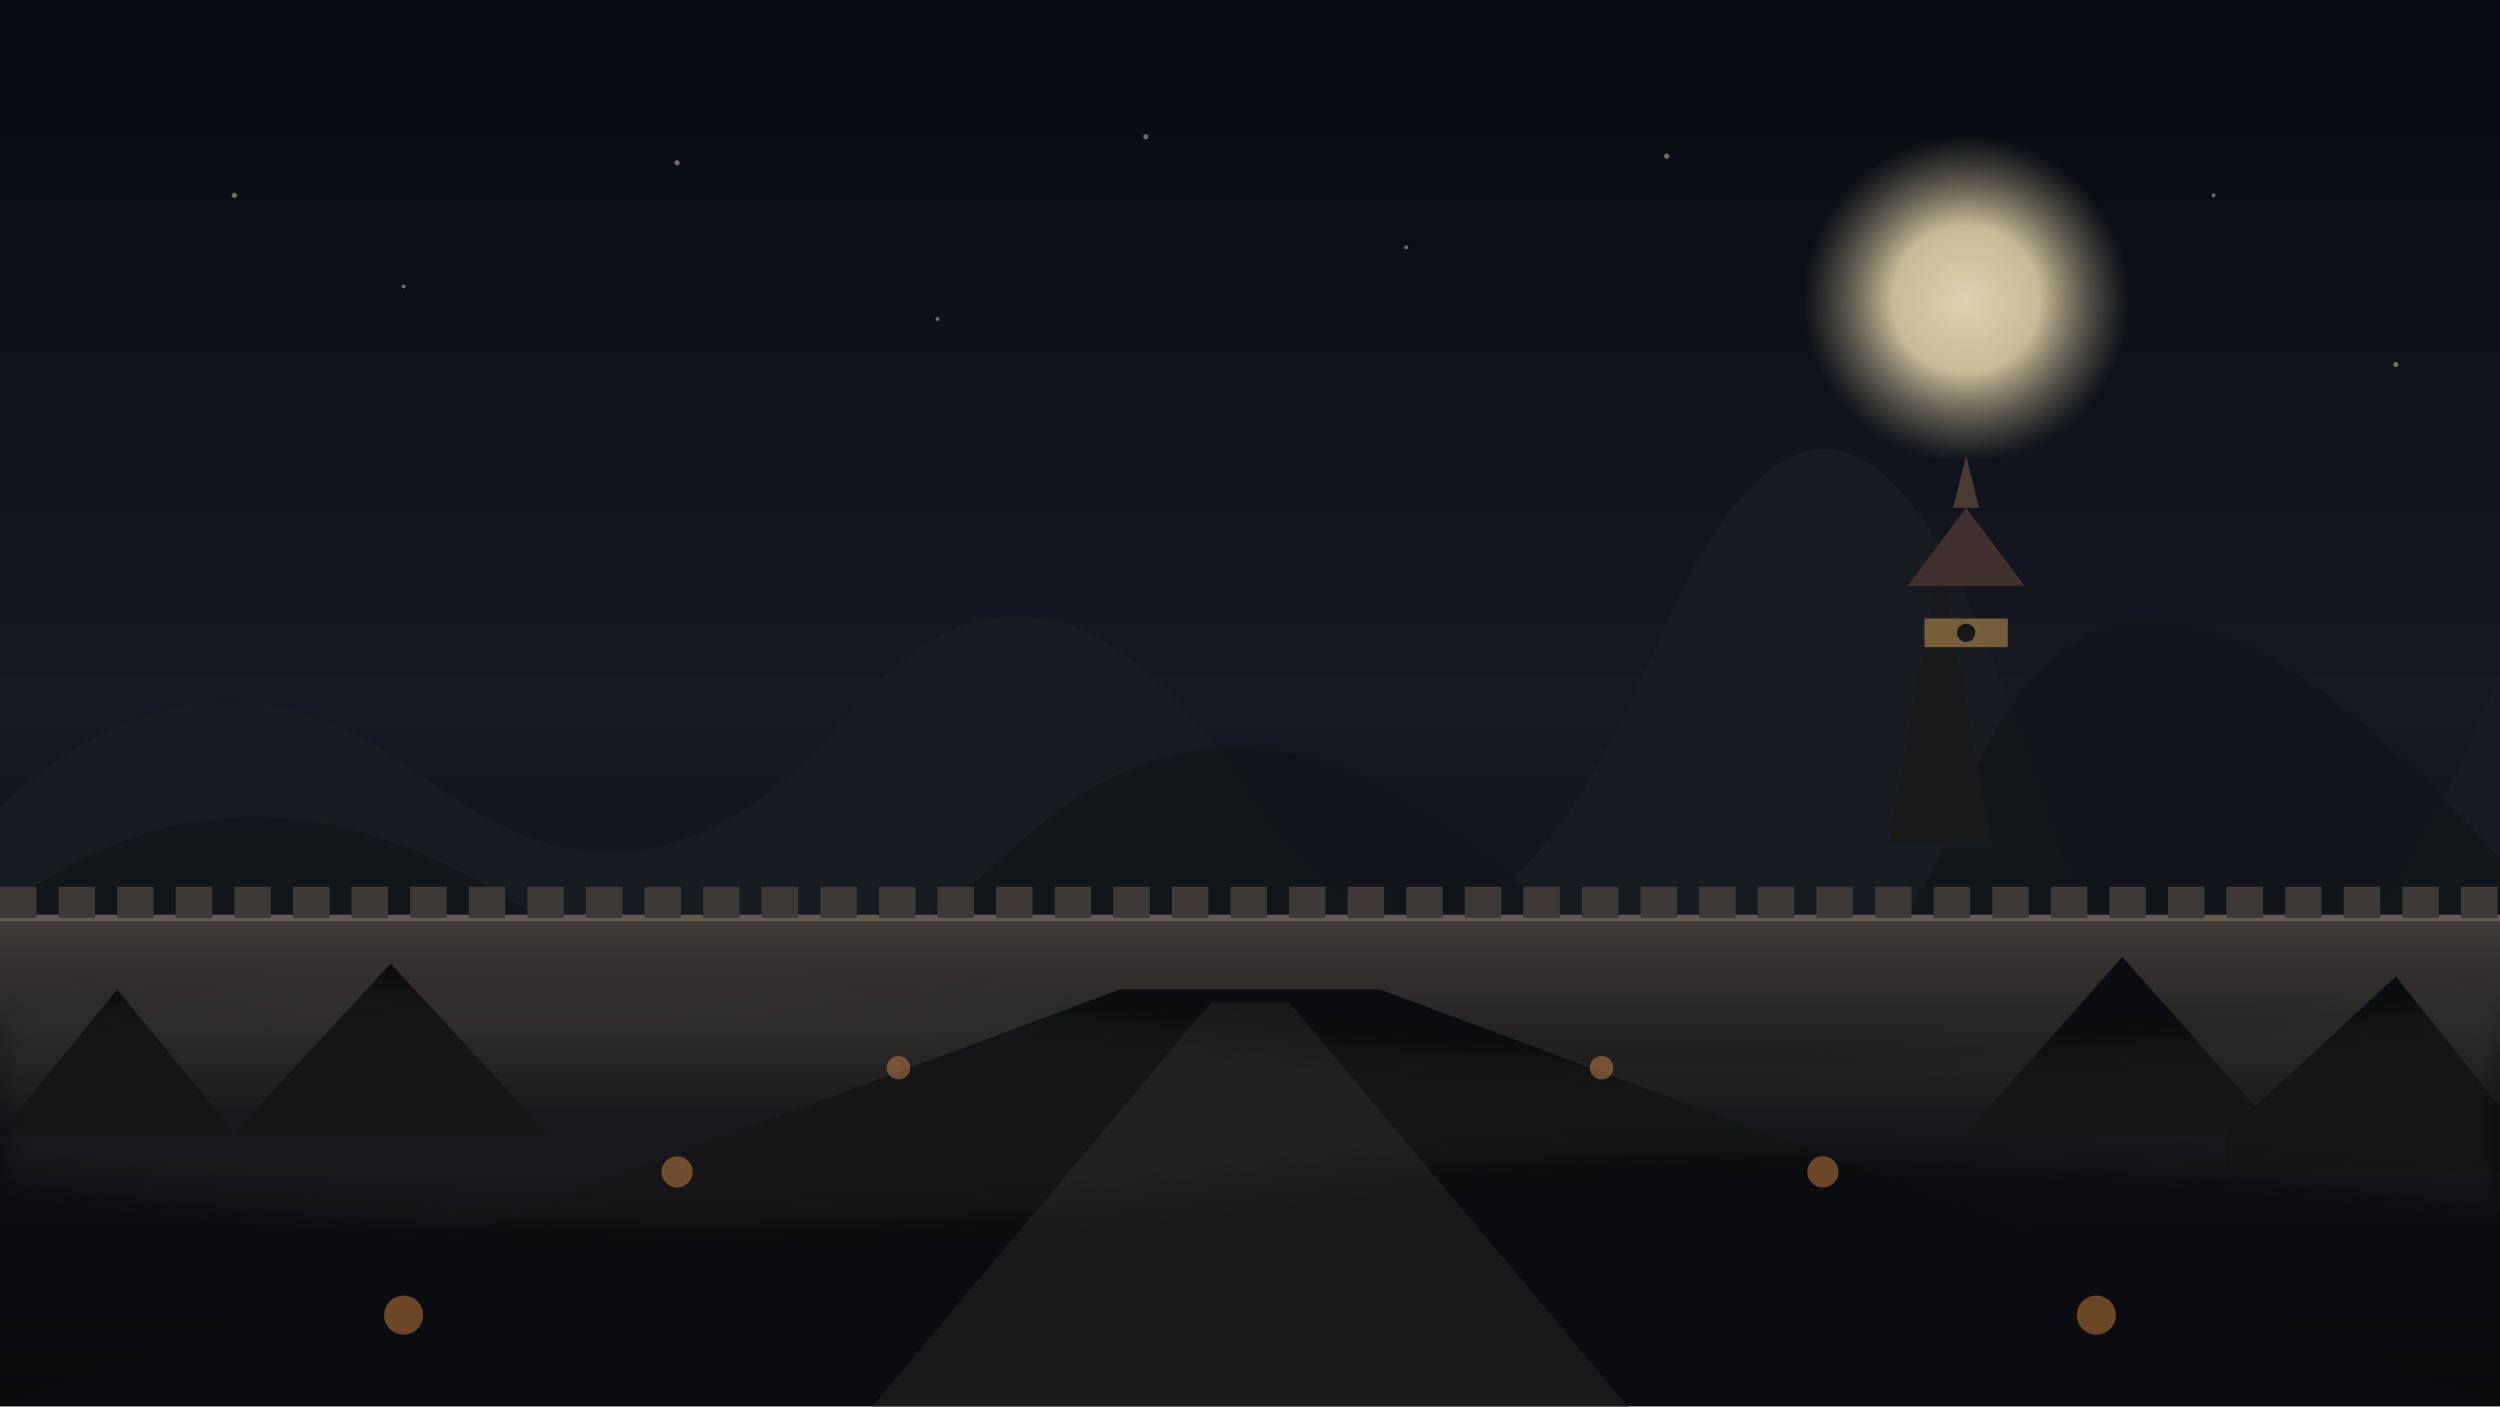
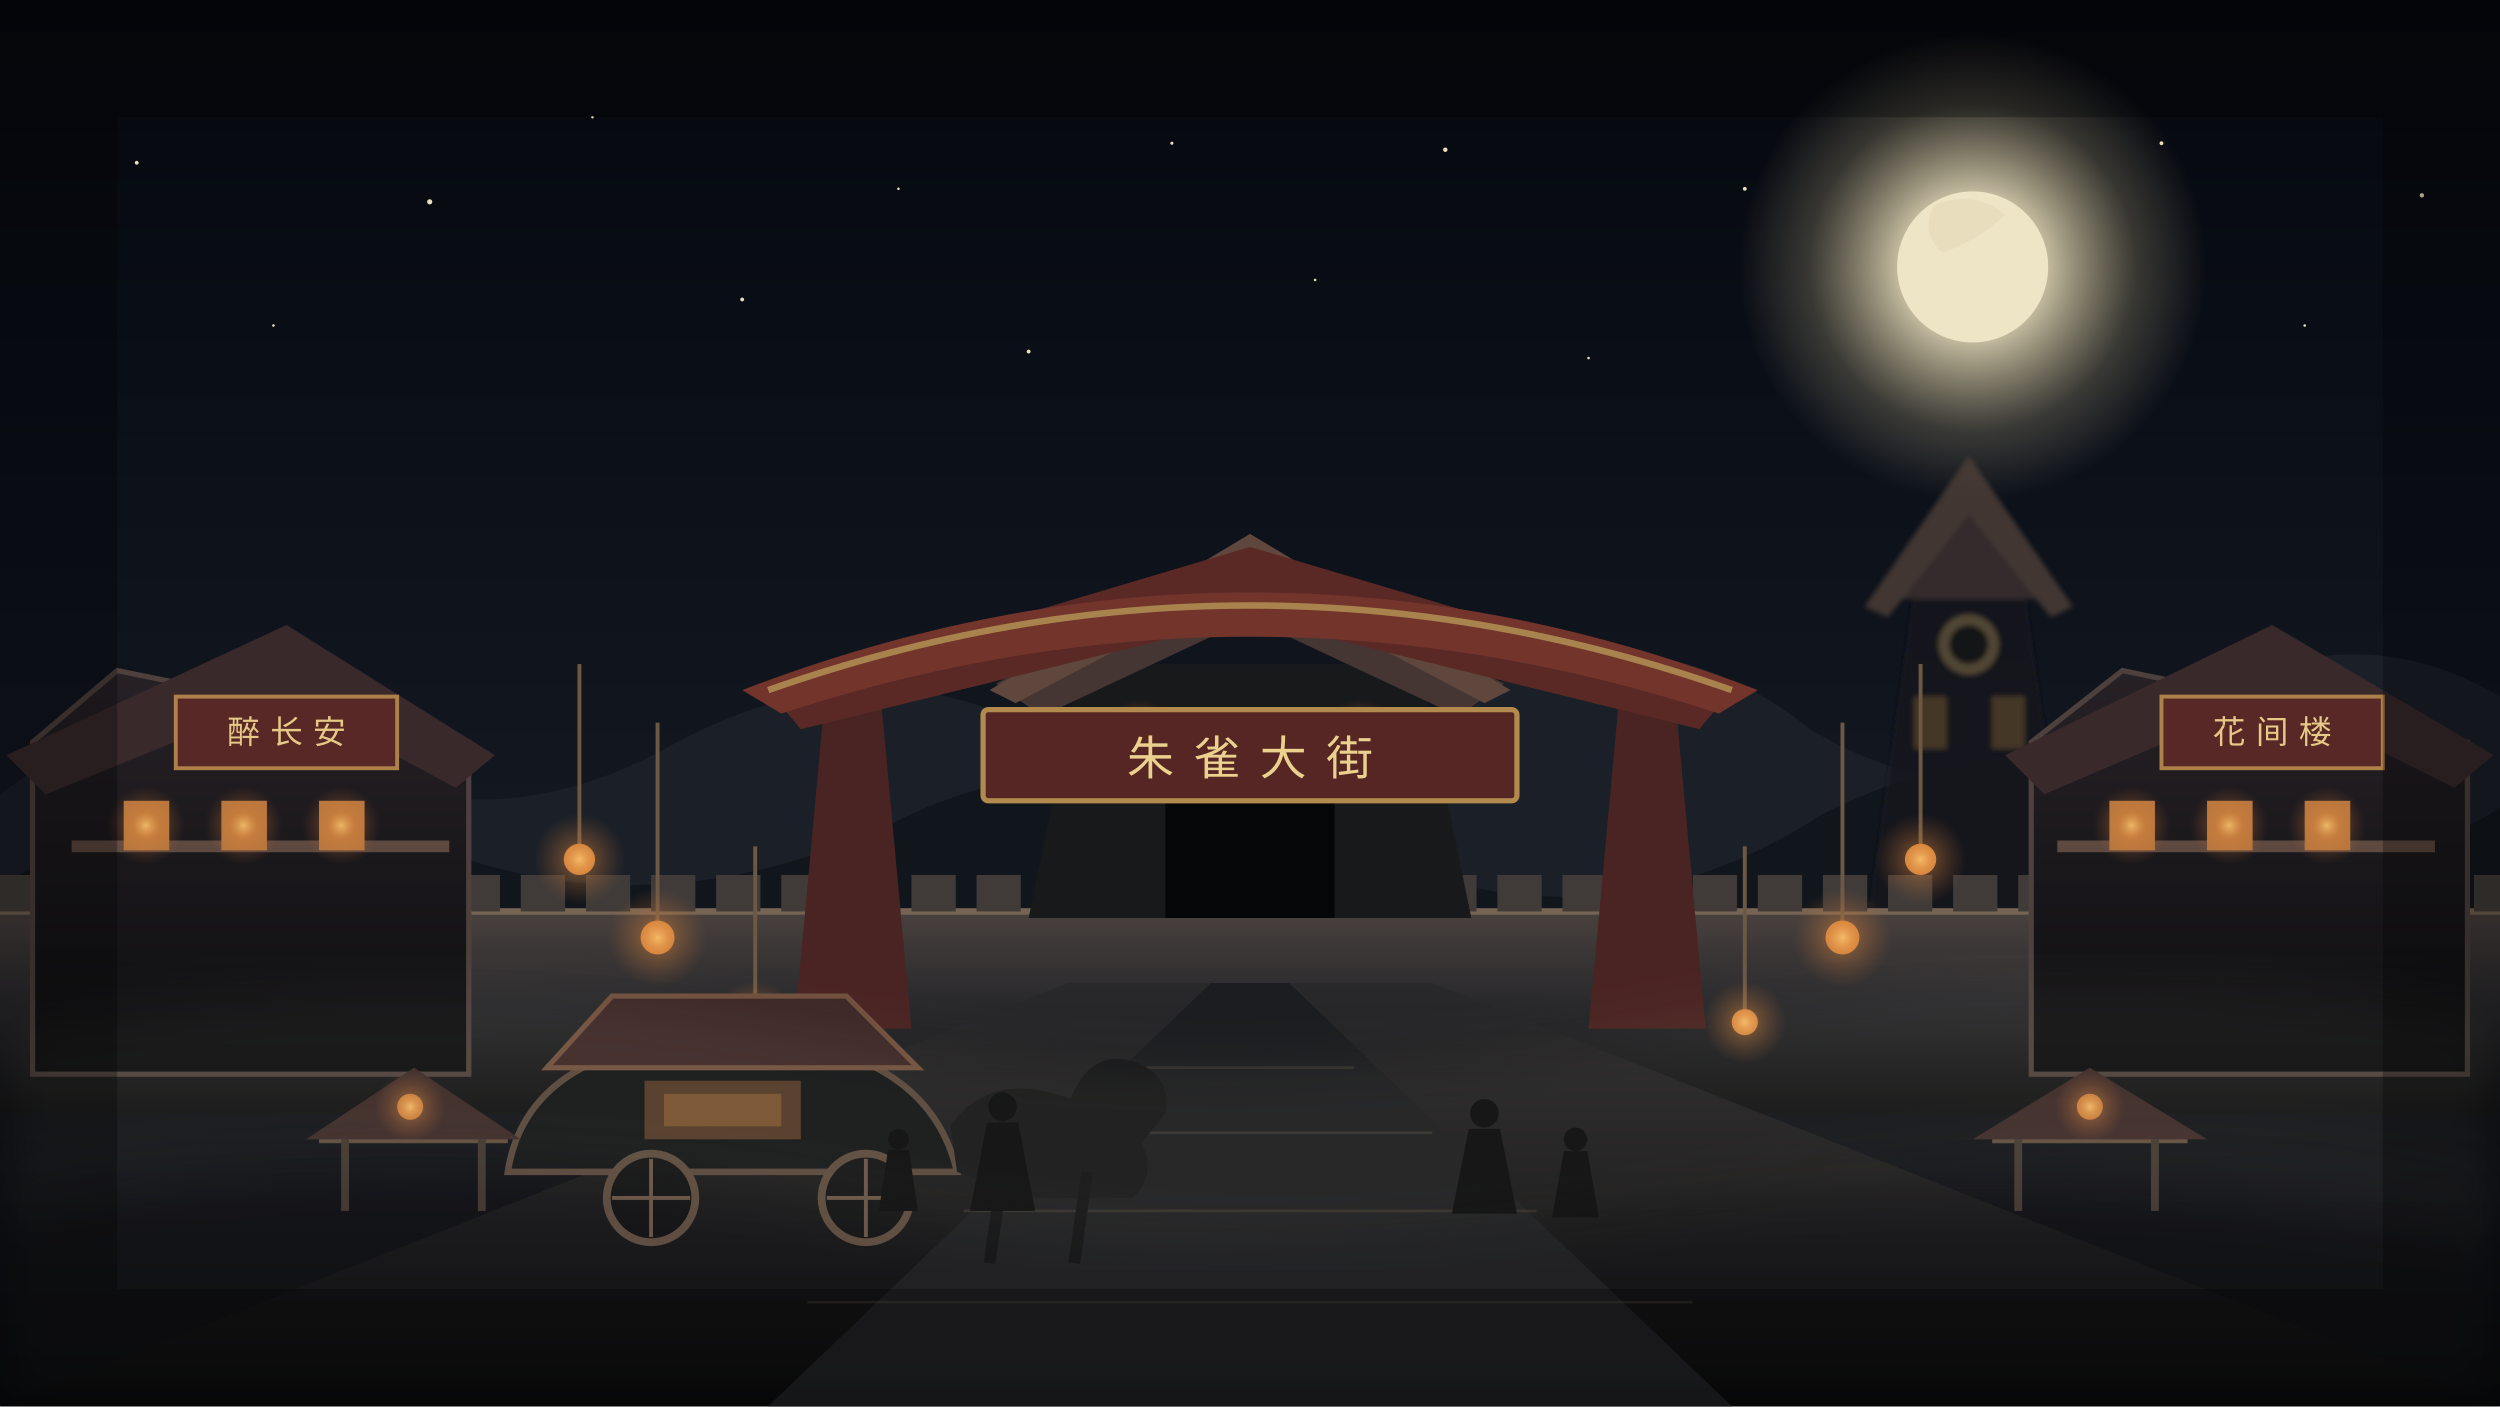
<svg xmlns="http://www.w3.org/2000/svg" viewBox="0 0 1920 1080" preserveAspectRatio="xMidYMid slice">
  <defs>
    <linearGradient id="sky" x1="0" y1="0" x2="0" y2="1">
-       <stop stop-color="#080b12" />
-       <stop offset=".5" stop-color="#141822" />
-       <stop offset="1" stop-color="#090a0c" />
-     </linearGradient>
-     <radialGradient id="moon">
-       <stop stop-color="#fff4cc" />
-       <stop offset=".45" stop-color="#e7d9ad" />
-       <stop offset="1" stop-color="#a89978" stop-opacity="0" />
+       <stop offset="0" stop-color="#05070d" />
+       <stop offset=".32" stop-color="#0b1019" />
+       <stop offset=".65" stop-color="#151922" />
+       <stop offset="1" stop-color="#08090b" />
+     </linearGradient>
+     <radialGradient id="moonGlow">
+       <stop offset="0" stop-color="#fff6d7" />
+       <stop offset=".28" stop-color="#eadfbd" stop-opacity=".9" />
+       <stop offset=".7" stop-color="#c7b98f" stop-opacity=".25" />
+       <stop offset="1" stop-color="#c7b98f" stop-opacity="0" />
+     </radialGradient>
+     <radialGradient id="lanternGlow">
+       <stop offset="0" stop-color="#ffcc75" stop-opacity=".75" />
+       <stop offset=".35" stop-color="#d9853c" stop-opacity=".35" />
+       <stop offset="1" stop-color="#b86430" stop-opacity="0" />
    </radialGradient>
    <linearGradient id="wall" x1="0" y1="0" x2="0" y2="1">
-       <stop stop-color="#403a38" />
-       <stop offset="1" stop-color="#121315" />
-     </linearGradient>
-     <filter id="blur">
-       <feGaussianBlur stdDeviation="12" />
+       <stop offset="0" stop-color="#49413e" />
+       <stop offset=".45" stop-color="#29292c" />
+       <stop offset="1" stop-color="#101113" />
+     </linearGradient>
+     <linearGradient id="street" x1="0" y1="0" x2="0" y2="1">
+       <stop offset="0" stop-color="#29282a" />
+       <stop offset=".55" stop-color="#171719" />
+       <stop offset="1" stop-color="#060708" />
+     </linearGradient>
+     <linearGradient id="building" x1="0" y1="0" x2="0" y2="1">
+       <stop offset="0" stop-color="#272126" />
+       <stop offset="1" stop-color="#0c0d0f" />
+     </linearGradient>
+     <filter id="mist">
+       <feGaussianBlur stdDeviation="20" />
+     </filter>
+     <filter id="softGlow">
+       <feGaussianBlur stdDeviation="8" />
+     </filter>
+     <filter id="farBlur">
+       <feGaussianBlur stdDeviation="2" />
    </filter>
  </defs>
  <rect width="1920" height="1080" fill="url(#sky)" />
-   <circle cx="1510" cy="230" r="125" fill="url(#moon)" opacity=".85" />
-   <g fill="#d9cda9" opacity=".5">
-     <circle cx="180" cy="150" r="2" />
-     <circle cx="310" cy="220" r="1.5" />
-     <circle cx="520" cy="125" r="2" />
-     <circle cx="720" cy="245" r="1.5" />
-     <circle cx="880" cy="105" r="2" />
-     <circle cx="1080" cy="190" r="1.5" />
-     <circle cx="1280" cy="120" r="2" />
-     <circle cx="1700" cy="150" r="1.5" />
-     <circle cx="1840" cy="280" r="2" />
-   </g>
-   <path d="M0 620 Q160 470 330 600 T650 550 T960 610 T1270 500 T1560 590 T1920 520 V760 H0Z" fill="#171b22" />
-   <path d="M0 700 Q180 560 390 690 T780 650 T1180 690 T1510 610 T1920 660 V820 H0Z" fill="#11151b" opacity=".9" />
-   <path d="M0 705 H1920 V850 H0Z" fill="url(#wall)" />
-   <path d="M0 705 H1920" stroke="#66594d" stroke-width="5" />
-   <g fill="#3d3937">
-     <path d="M0 705 v-24 h28 v24 M45 705 v-24 h28 v24 M90 705 v-24 h28 v24 M135 705 v-24 h28 v24 M180 705 v-24 h28 v24 M225 705 v-24 h28 v24 M270 705 v-24 h28 v24 M315 705 v-24 h28 v24 M360 705 v-24 h28 v24 M405 705 v-24 h28 v24 M450 705 v-24 h28 v24 M495 705 v-24 h28 v24 M540 705 v-24 h28 v24 M585 705 v-24 h28 v24 M630 705 v-24 h28 v24 M675 705 v-24 h28 v24 M720 705 v-24 h28 v24 M765 705 v-24 h28 v24 M810 705 v-24 h28 v24 M855 705 v-24 h28 v24 M900 705 v-24 h28 v24 M945 705 v-24 h28 v24 M990 705 v-24 h28 v24 M1035 705 v-24 h28 v24 M1080 705 v-24 h28 v24 M1125 705 v-24 h28 v24 M1170 705 v-24 h28 v24 M1215 705 v-24 h28 v24 M1260 705 v-24 h28 v24 M1305 705 v-24 h28 v24 M1350 705 v-24 h28 v24 M1395 705 v-24 h28 v24 M1440 705 v-24 h28 v24 M1485 705 v-24 h28 v24 M1530 705 v-24 h28 v24 M1575 705 v-24 h28 v24 M1620 705 v-24 h28 v24 M1665 705 v-24 h28 v24 M1710 705 v-24 h28 v24 M1755 705 v-24 h28 v24 M1800 705 v-24 h28 v24 M1845 705 v-24 h28 v24 M1890 705 v-24 h28 v24" />
-   </g>
-   <g>
-     <path d="M1450 650 L1490 430 L1530 650Z" fill="#19191b" />
-     <path d="M1465 450 L1510 390 L1555 450Z" fill="#40302e" />
-     <rect x="1478" y="475" width="64" height="22" fill="#b58b4d" opacity=".6" />
-     <circle cx="1510" cy="486" r="7" fill="#171719" />
-     <path d="M1500 390 L1510 350 L1520 390Z" fill="#4a3b33" />
-   </g>
-   <g fill="#0b0c0f">
-     <path d="M0 870 L90 760 L180 870Z" />
-     <path d="M180 870 L300 740 L420 870Z" />
-     <path d="M1510 870 L1630 735 L1750 870Z" />
-     <path d="M1710 870 L1840 750 L1920 850 V900 H1710Z" />
-   </g>
-   <path d="M860 760 L1060 760 L1920 1080 H0Z" fill="#0b0c0f" />
-   <path d="M930 770 L990 770 L1250 1080 H670Z" fill="#18191b" />
-   <g fill="#b9793d" opacity=".55">
-     <circle cx="690" cy="820" r="9" />
-     <circle cx="1230" cy="820" r="9" />
-     <circle cx="520" cy="900" r="12" />
-     <circle cx="1400" cy="900" r="12" />
-     <circle cx="310" cy="1010" r="15" />
-     <circle cx="1610" cy="1010" r="15" />
-   </g>
-   <path d="M0 780 Q450 730 900 790 T1920 770 V920 Q1400 850 960 910 T0 900Z" fill="#b5aa92" opacity=".06" filter="url(#blur)" />
+   <circle cx="1515" cy="205" r="180" fill="url(#moonGlow)" />
+   <circle cx="1515" cy="205" r="58" fill="#eee4c6" />
+   <path d=" M1485 158 Q1515 145 1540 165 Q1518 185 1492 194 Q1475 180 1485 158Z" fill="#d7cba9" opacity=".28" />
+   <g fill="#e8dfc0">
+     <circle cx="105" cy="125" r="1.5" />
+     <circle cx="210" cy="250" r="1" />
+     <circle cx="330" cy="155" r="2" />
+     <circle cx="455" cy="90" r="1" />
+     <circle cx="570" cy="230" r="1.5" />
+     <circle cx="690" cy="145" r="1" />
+     <circle cx="790" cy="270" r="1.5" />
+     <circle cx="900" cy="110" r="1.2" />
+     <circle cx="1010" cy="215" r="1" />
+     <circle cx="1110" cy="115" r="1.7" />
+     <circle cx="1220" cy="275" r="1" />
+     <circle cx="1340" cy="145" r="1.5" />
+     <circle cx="1660" cy="110" r="1.5" />
+     <circle cx="1770" cy="250" r="1" />
+     <circle cx="1860" cy="150" r="1.7" />
+   </g>
+   <path d="  M0 610  Q120 520 250 585  Q380 650 520 570  Q680 485 820 575  Q960 660 1110 545  Q1260 455 1390 560  Q1540 650 1690 535  Q1810 470 1920 535  V780  H0Z" fill="#1b2028" />
+   <path d="  M0 680  Q170 580 330 650  Q510 720 700 625  Q880 545 1050 655  Q1230 735 1400 625  Q1580 535 1740 630  Q1840 675 1920 620  V820  H0Z" fill="#11161c" />
+   <g opacity=".78" filter="url(#farBlur)">
+     <path d="M1435 705       L1470 455       L1555 455       L1590 705Z" fill="#16181c" />
+     <path d="M1448 460       L1512 370       L1577 460Z" fill="#403330" />
+     <path d="M1432 466       L1512 350       L1592 466       L1575 474       L1512 395       L1450 474Z" fill="#504039" />
+     <circle cx="1512" cy="495" r="23" fill="#8e754b" opacity=".65" />
+     <circle cx="1512" cy="495" r="15" fill="#151719" />
+     <rect x="1470" y="535" width="25" height="40" fill="#b47d3d" opacity=".38" />
+     <rect x="1530" y="535" width="25" height="40" fill="#b47d3d" opacity=".38" />
+   </g>
+   <path d="M0 700 H1920 V855 H0Z" fill="url(#wall)" />
+   <path d="M0 700 H1920" stroke="#756453" stroke-width="5" />
+   <g fill="#403b39">
+     <path d="   M0 700v-28h34v28   M50 700v-28h34v28   M100 700v-28h34v28   M150 700v-28h34v28   M200 700v-28h34v28   M250 700v-28h34v28   M300 700v-28h34v28   M350 700v-28h34v28   M400 700v-28h34v28   M450 700v-28h34v28   M500 700v-28h34v28   M550 700v-28h34v28   M600 700v-28h34v28   M650 700v-28h34v28   M700 700v-28h34v28   M750 700v-28h34v28   M800 700v-28h34v28   M850 700v-28h34v28   M900 700v-28h34v28   M950 700v-28h34v28   M1000 700v-28h34v28   M1050 700v-28h34v28   M1100 700v-28h34v28   M1150 700v-28h34v28   M1200 700v-28h34v28   M1250 700v-28h34v28   M1300 700v-28h34v28   M1350 700v-28h34v28   M1400 700v-28h34v28   M1450 700v-28h34v28   M1500 700v-28h34v28   M1550 700v-28h34v28   M1600 700v-28h34v28   M1650 700v-28h34v28   M1700 700v-28h34v28   M1750 700v-28h34v28   M1800 700v-28h34v28   M1850 700v-28h34v28   M1900 700v-28h34v28" />
+   </g>
+   <g>
+     <path d="    M790 705    L830 510    L1090 510    L1130 705Z" fill="#18191b" />
+     <path d="    M765 525    L960 420    L1155 525    L1120 550    L960 475    L800 550Z" fill="#463633" />
+     <path d="    M760 530    L960 410    L1160 530    L1140 540    L960 445    L780 540Z" fill="#60473d" />
+     <circle cx="875" cy="565" r="9" fill="#c78a45" />
+     <circle cx="1045" cy="565" r="9" fill="#c78a45" />
+     <circle cx="875" cy="565" r="28" fill="url(#lanternGlow)" />
+     <circle cx="1045" cy="565" r="28" fill="url(#lanternGlow)" />
+     <path d="    M895 705    V600    Q960 525 1025 600    V705Z" fill="#050607" />
+   </g>
+   <g>
+     <path d="M610 790 L635 520 L675 520 L700 790Z" fill="#4a2422" />
+     <path d="M1220 790 L1245 520 L1285 520 L1310 790Z" fill="#4a2422" />
+     <path d="    M590 530    L960 420    L1330 530    L1305 560    L960 475    L615 560Z" fill="#5a2925" />
+     <path d="    M570 530    Q960 380 1350 530    L1320 548    Q960 430 600 548Z" fill="#73342c" />
+     <path d="    M590 530    Q960 400 1330 530" fill="none" stroke="#a8834d" stroke-width="5" />
+     <rect x="755" y="545" width="410" height="70" rx="4" fill="#552623" stroke="#b38a4e" stroke-width="4" />
+     <text x="960" y="595" text-anchor="middle" fill="#ecd18e" font-size="36" font-family="serif" letter-spacing="15">
+    朱雀大街
+   </text>
+   </g>
+   <g>
+     <path d="M25 825 V570 L90 515 L360 570 V825Z" fill="url(#building)" stroke="#4e403d" stroke-width="4" />
+     <path d="    M5 580    L220 480    L380 580    L350 605    L220 535    L35 610Z" fill="#39292b" />
+     <path d="M55 650 H345" stroke="#5d4940" stroke-width="9" />
+     <g fill="#b9783e">
+       <rect x="95" y="615" width="35" height="38" />
+       <rect x="170" y="615" width="35" height="38" />
+       <rect x="245" y="615" width="35" height="38" />
+     </g>
+     <g fill="url(#lanternGlow)">
+       <circle cx="112" cy="634" r="30" />
+       <circle cx="187" cy="634" r="30" />
+       <circle cx="262" cy="634" r="30" />
+     </g>
+     <rect x="135" y="535" width="170" height="55" fill="#582826" stroke="#ad8149" stroke-width="3" />
+     <text x="220" y="571" text-anchor="middle" fill="#e6c887" font-size="25" font-family="serif" letter-spacing="8">
+    醉长安
+   </text>
+     <path d="M1560 825 V570 L1630 515 L1895 570 V825Z" fill="url(#building)" stroke="#4e403d" stroke-width="4" />
+     <path d="    M1540 580    L1745 480    L1915 580    L1885 605    L1745 535    L1570 610Z" fill="#39292b" />
+     <path d="M1580 650 H1870" stroke="#5d4940" stroke-width="9" />
+     <g fill="#b9783e">
+       <rect x="1620" y="615" width="35" height="38" />
+       <rect x="1695" y="615" width="35" height="38" />
+       <rect x="1770" y="615" width="35" height="38" />
+     </g>
+     <g fill="url(#lanternGlow)">
+       <circle cx="1637" cy="634" r="30" />
+       <circle cx="1712" cy="634" r="30" />
+       <circle cx="1787" cy="634" r="30" />
+     </g>
+     <rect x="1660" y="535" width="170" height="55" fill="#582826" stroke="#ad8149" stroke-width="3" />
+     <text x="1745" y="571" text-anchor="middle" fill="#e6c887" font-size="25" font-family="serif" letter-spacing="8">
+    花间楼
+   </text>
+   </g>
+   <path d="  M820 755  L1100 755  L1920 1080  L0 1080Z" fill="url(#street)" />
+   <path d="  M930 755  L990 755  L1330 1080  L590 1080Z" fill="#1c1d20" />
+   <g stroke="#74634f" stroke-width="2" opacity=".25">
+     <path d="M880 820 L1040 820" />
+     <path d="M820 870 L1100 870" />
+     <path d="M740 930 L1180 930" />
+     <path d="M620 1000 L1300 1000" />
+   </g>
+   <g>
+     <g>
+       <path d="M445 660 V510" stroke="#6d5844" stroke-width="3" />
+       <circle cx="445" cy="660" r="12" fill="#d8863f" />
+       <circle cx="445" cy="660" r="35" fill="url(#lanternGlow)" />
+       <path d="M505 720 V555" stroke="#6d5844" stroke-width="3" />
+       <circle cx="505" cy="720" r="13" fill="#d8863f" />
+       <circle cx="505" cy="720" r="38" fill="url(#lanternGlow)" />
+       <path d="M580 785 V650" stroke="#6d5844" stroke-width="3" />
+       <circle cx="580" cy="785" r="10" fill="#d8863f" />
+       <circle cx="580" cy="785" r="32" fill="url(#lanternGlow)" />
+     </g>
+     <g>
+       <path d="M1475 660 V510" stroke="#6d5844" stroke-width="3" />
+       <circle cx="1475" cy="660" r="12" fill="#d8863f" />
+       <circle cx="1475" cy="660" r="35" fill="url(#lanternGlow)" />
+       <path d="M1415 720 V555" stroke="#6d5844" stroke-width="3" />
+       <circle cx="1415" cy="720" r="13" fill="#d8863f" />
+       <circle cx="1415" cy="720" r="38" fill="url(#lanternGlow)" />
+       <path d="M1340 785 V650" stroke="#6d5844" stroke-width="3" />
+       <circle cx="1340" cy="785" r="10" fill="#d8863f" />
+       <circle cx="1340" cy="785" r="32" fill="url(#lanternGlow)" />
+     </g>
+   </g>
+   <g>
+     <path d="    M390 900    Q400 835 470 810    H650    Q720 835 735 900Z" fill="#121416" stroke="#57473c" stroke-width="5" />
+     <path d="    M420 820    L470 765    H650    L705 820Z" fill="#3d2828" stroke="#70503d" stroke-width="4" />
+     <rect x="495" y="830" width="120" height="45" fill="#9b673c" opacity=".45" />
+     <rect x="510" y="840" width="90" height="25" fill="#d28a46" opacity=".3" />
+     <circle cx="500" cy="920" r="34" fill="#111214" stroke="#5b4a3d" stroke-width="6" />
+     <circle cx="665" cy="920" r="34" fill="#111214" stroke="#5b4a3d" stroke-width="6" />
+     <g stroke="#665344" stroke-width="3">
+       <path d="M500 890 L500 950" />
+       <path d="M470 920 L530 920" />
+       <path d="M665 890 L665 950" />
+       <path d="M635 920 L695 920" />
+     </g>
+     <path d="    M730 865    Q760 820 825 845    L875 875    Q890 900 870 920    H795    Q760 910 735 900Z" fill="#161719" />
+     <path d="M820 850       Q835 805 870 815       Q900 825 895 855       L875 880       H835Z" fill="#161719" />
+     <path d="M770 900 L760 970" stroke="#111214" stroke-width="9" />
+     <path d="M835 900 L825 970" stroke="#111214" stroke-width="9" />
+   </g>
+   <g fill="#0a0b0d">
+     <circle cx="770" cy="850" r="11" />
+     <path d="M758 862 H782 L795 930 H745Z" />
+     <circle cx="1140" cy="855" r="11" />
+     <path d="M1128 867 H1152 L1165 932 H1115Z" />
+     <circle cx="1210" cy="875" r="9" />
+     <path d="M1201 884 H1219 L1228 935 H1192Z" />
+     <circle cx="690" cy="875" r="8" />
+     <path d="M682 883 H698 L705 930 H675Z" />
+   </g>
+   <g>
+     <path d="M245 875 H390" stroke="#5d4b3d" stroke-width="6" />
+     <path d="M265 875 V930 M370 875 V930" stroke="#40362f" stroke-width="6" />
+     <path d="M235 875 L318 820 L400 875Z" fill="#3b2928" />
+     <circle cx="315" cy="850" r="10" fill="#c57d3b" />
+     <circle cx="315" cy="850" r="27" fill="url(#lanternGlow)" />
+     <path d="M1530 875 H1680" stroke="#5d4b3d" stroke-width="6" />
+     <path d="M1550 875 V930 M1655 875 V930" stroke="#40362f" stroke-width="6" />
+     <path d="M1515 875 L1605 820 L1695 875Z" fill="#3b2928" />
+     <circle cx="1605" cy="850" r="10" fill="#c57d3b" />
+     <circle cx="1605" cy="850" r="27" fill="url(#lanternGlow)" />
+   </g>
+   <path d="  M0 790  Q300 735 620 790  Q960 850 1280 785  Q1600 725 1920 780  V950  Q1550 885 1260 930  Q920 985 600 920  Q280 870 0 930Z" fill="#d0c4a8" opacity=".07" filter="url(#mist)" />
+   <path d="  M0 900  Q350 850 700 915  Q1050 980 1350 900  Q1650 830 1920 900  V1080  H0Z" fill="#b8ad99" opacity=".035" filter="url(#mist)" />
+   <rect x="0" y="0" width="1920" height="1080" fill="none" stroke="#000" stroke-width="180" opacity=".28" />
</svg>
